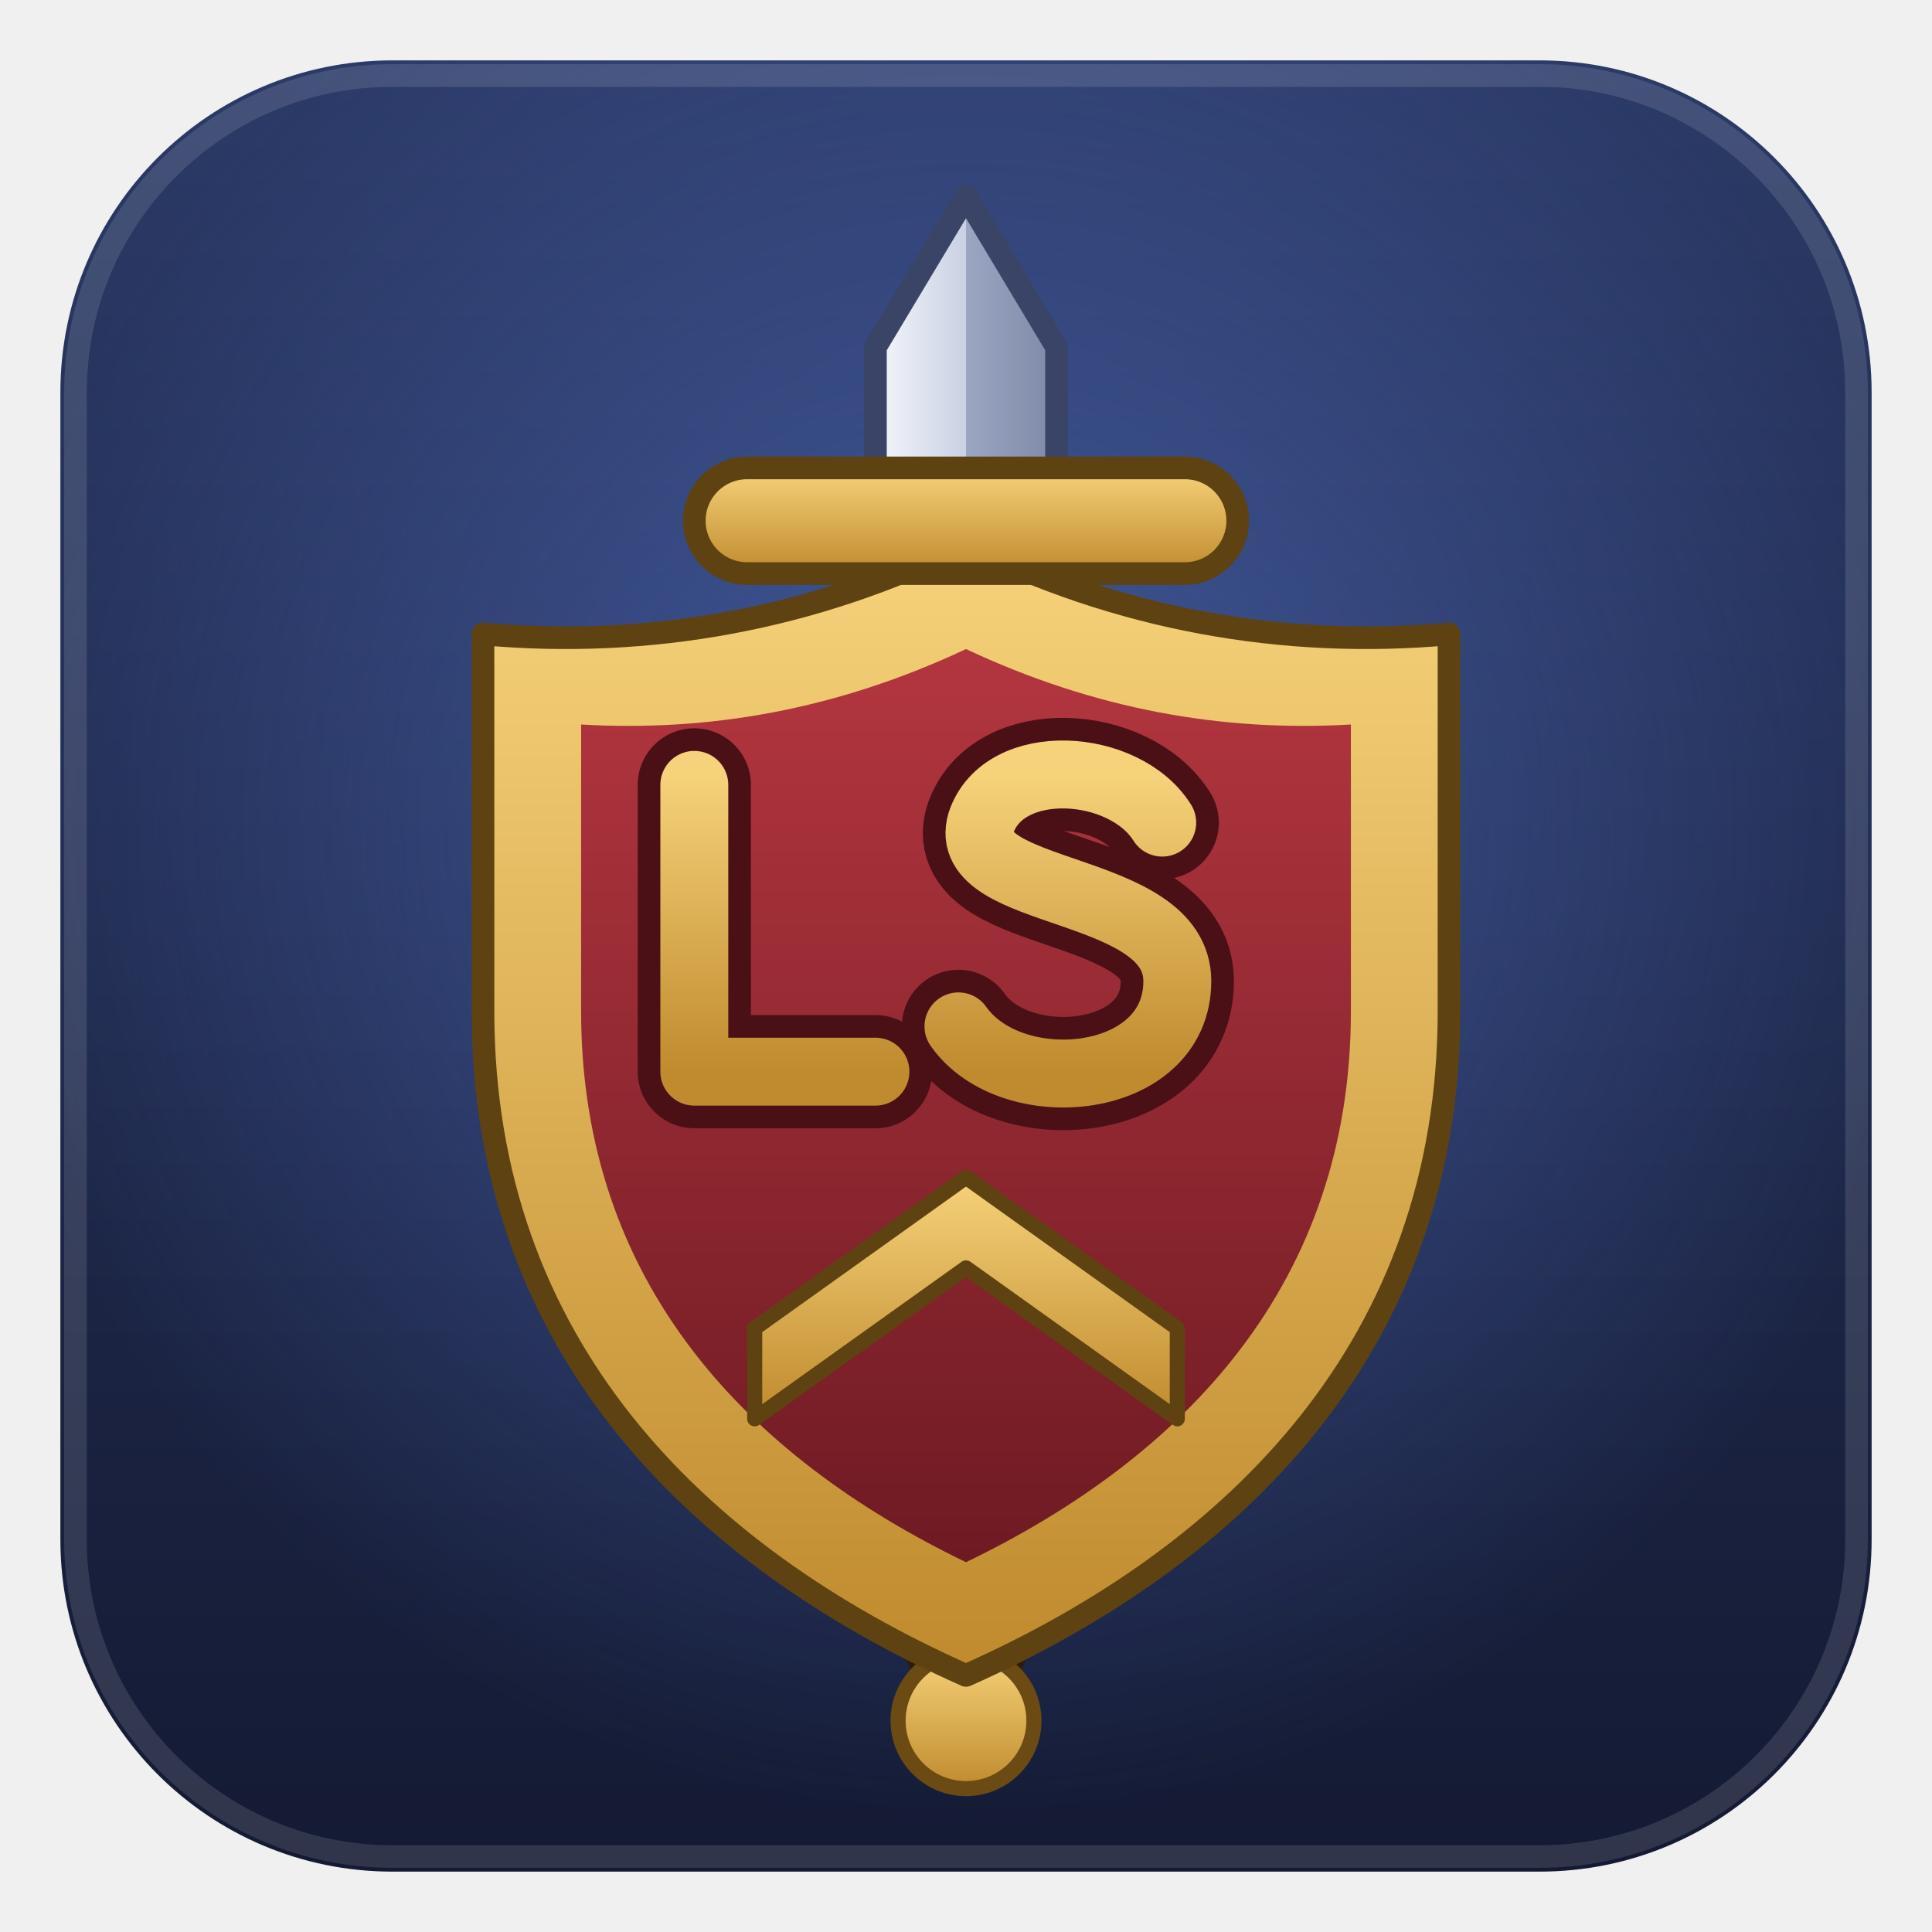
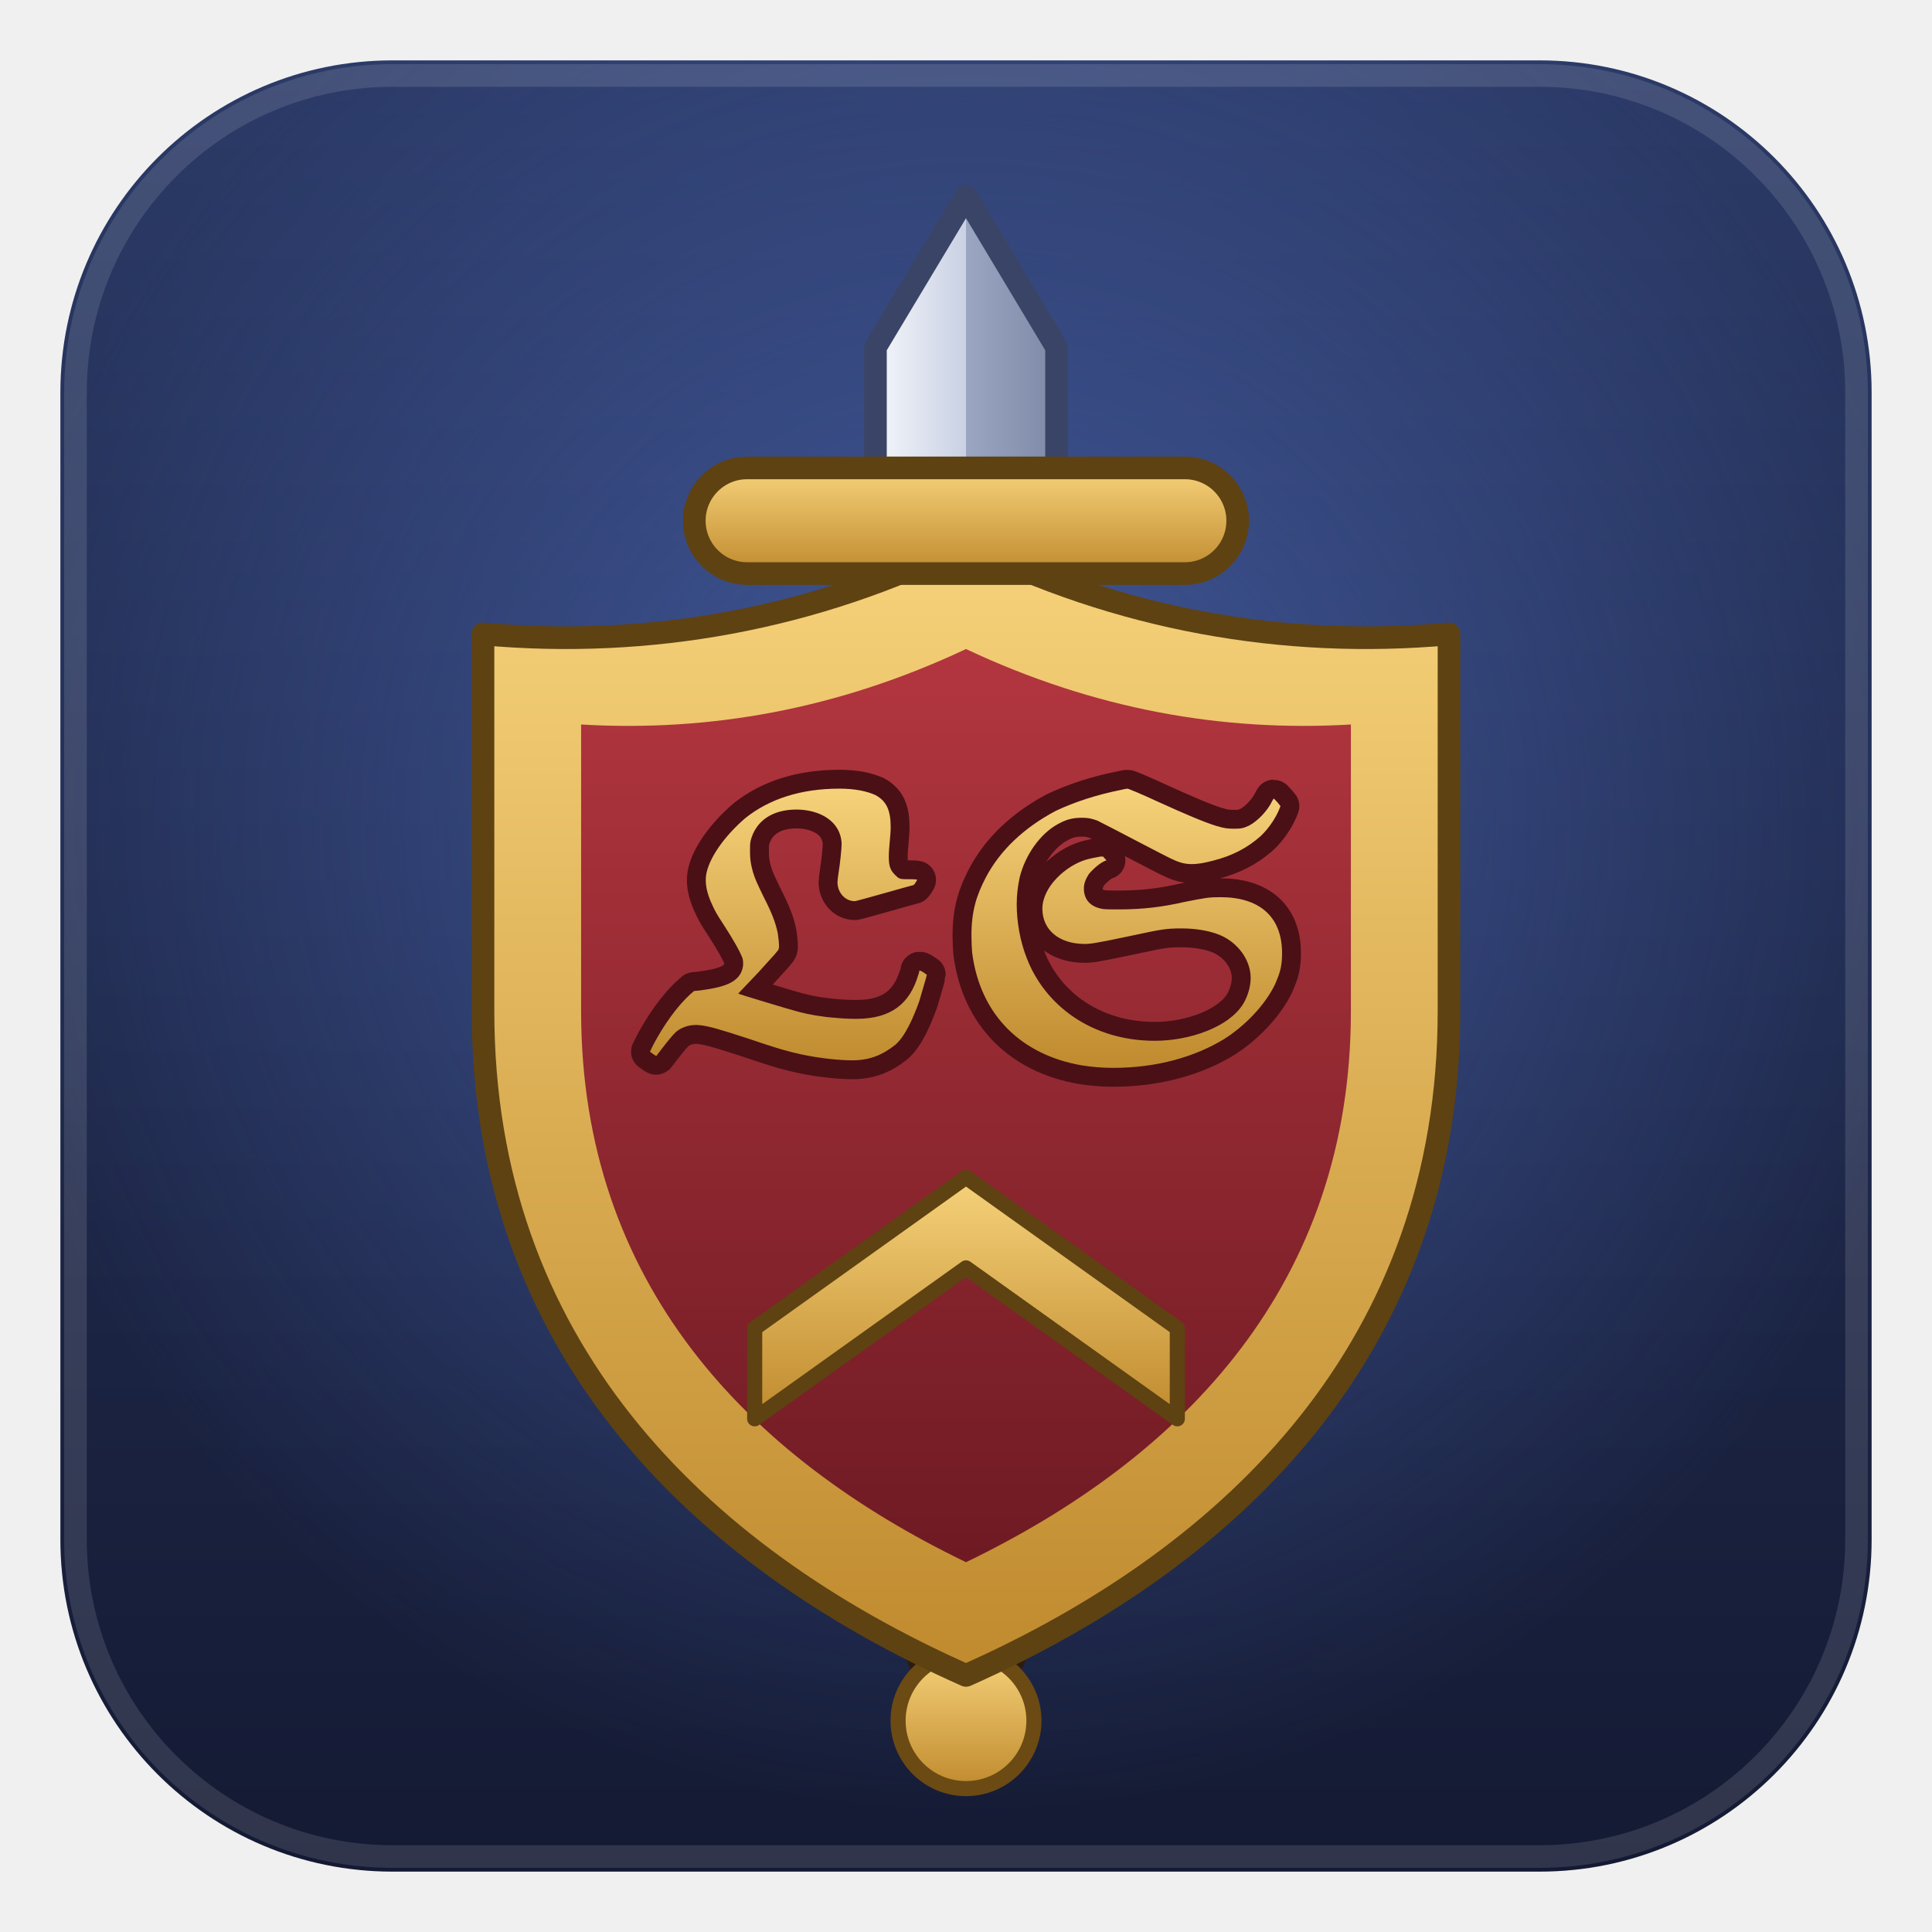
<svg xmlns="http://www.w3.org/2000/svg" width="256" height="256" viewBox="0 0 256 256">
  <defs>
    <linearGradient id="bg" x1="0" y1="0" x2="0" y2="1">
      <stop offset="0" stop-color="#2b3a67" />
      <stop offset="1" stop-color="#141a33" />
    </linearGradient>
    <radialGradient id="glow" cx="0.5" cy="0.42" r="0.55">
      <stop offset="0" stop-color="#5b7bd5" stop-opacity="0.55" />
      <stop offset="1" stop-color="#5b7bd5" stop-opacity="0" />
    </radialGradient>
    <linearGradient id="blade" x1="0" y1="0" x2="1" y2="0">
      <stop offset="0" stop-color="#f4f6fb" />
      <stop offset="0.5" stop-color="#c9d1e3" />
      <stop offset="0.5" stop-color="#9aa6c2" />
      <stop offset="1" stop-color="#7d89a6" />
    </linearGradient>
    <linearGradient id="gold" x1="0" y1="0" x2="0" y2="1">
      <stop offset="0" stop-color="#f6d27a" />
      <stop offset="1" stop-color="#c08a2e" />
    </linearGradient>
    <linearGradient id="face" x1="0" y1="0" x2="0" y2="1">
      <stop offset="0" stop-color="#b3363f" />
      <stop offset="1" stop-color="#6e1a23" />
    </linearGradient>
  </defs>
  <rect x="8" y="8" width="240" height="240" rx="44" fill="url(#bg)" />
  <rect x="8" y="8" width="240" height="240" rx="44" fill="url(#glow)" />
  <rect x="10" y="10" width="236" height="236" rx="42" fill="none" stroke="#ffffff" stroke-opacity="0.12" stroke-width="3" />
  <path d="M128 26 L140 46 L140 150 L116 150 L116 46 Z" fill="url(#blade)" stroke="#3a4466" stroke-width="3" stroke-linejoin="round" />
  <rect x="121" y="196" width="14" height="26" rx="3" fill="#5a3a22" stroke="#2c1c10" stroke-width="2" />
  <circle cx="128" cy="228" r="9" fill="url(#gold)" stroke="#6b4a14" stroke-width="2" />
  <path d="M128 72 C108 82 86 86 64 84 L64 134 C64 178 92 206 128 222 C164 206 192 178 192 134 L192 84 C170 86 148 82 128 72 Z" fill="url(#gold)" stroke="#5e4212" stroke-width="3" stroke-linejoin="round" />
  <path d="M128 86 C111 94 94 97 77 96 L77 134 C77 170 99 193 128 207 C157 193 179 170 179 134 L179 96 C162 97 145 94 128 86 Z" fill="url(#face)" />
-   <g fill="none" stroke-linecap="round" stroke-linejoin="round">
-     <path d="M92 104 V142 H116 M154 109 C149 101 133 100 130 109 C127 119 156 117 156 130 C156 144 134 146 127 136" stroke="#4a1016" stroke-width="15" />
-     <path d="M92 104 V142 H116 M154 109 C149 101 133 100 130 109 C127 119 156 117 156 130 C156 144 134 146 127 136" stroke="url(#gold)" stroke-width="9" />
-   </g>
+   <path d="M111.52 111.78 C111.52 112.47 111.31 114.45 111.12 115.61 C111.02 116.3 110.97 116.66 110.97 116.91 C110.97 118.2 111.92 119.41 113.27 119.41 C113.52 119.41 120.97 117.27 121.06 117.27 C121.12 117.27 121.42 116.81 121.52 116.61 C121.56 116.56 121.52 116.5 120.56 116.5 C119.38 116.5 119.17 116.5 118.77 116.09 C118.02 115.41 117.77 114.88 117.77 113.52 C117.77 112.36 118.02 110.67 118.02 109.62 C118.02 107.36 117.47 106.16 116.02 105.36 C114.81 104.81 113.22 104.5 111.22 104.5 C106.02 104.5 101.92 105.91 98.81 108.36 C95.97 110.78 93.88 113.78 93.56 115.98 C93.52 116.19 93.52 116.45 93.52 116.66 C93.52 117.61 93.81 118.7 94.38 119.91 C94.72 120.66 94.92 121.06 95.81 122.41 C97.27 124.66 98.06 126.11 98.38 126.95 C98.47 127.31 98.47 127.45 98.47 127.81 C98.27 130.36 95.52 130.86 92.67 131.25 L91.97 131.31 L91.52 131.7 C89.67 133.36 87.88 135.95 86.56 138.45 L86.12 139.36 C86.31 139.5 86.92 139.95 86.97 139.91 C87.02 139.86 87.31 139.45 87.67 139.0 C88.47 137.95 89.17 137.11 89.56 136.75 C90.22 136.16 91.22 135.81 92.27 135.81 C92.47 135.81 92.67 135.86 92.88 135.86 C94.02 136.0 95.42 136.41 98.97 137.56 C102.92 138.91 104.62 139.41 106.92 139.86 C108.92 140.25 111.31 140.5 112.92 140.5 C115.31 140.5 116.97 139.75 118.62 138.45 C119.97 137.31 121.06 134.75 121.81 132.66 C122.06 131.75 122.81 129.31 122.81 129.16 C122.81 129.16 121.81 128.41 121.81 128.66 C121.81 128.7 121.77 128.95 121.67 129.2 C120.56 132.95 118.12 135.0 113.47 135.0 C112.56 135.0 111.42 134.95 110.62 134.86 C108.97 134.75 107.06 134.41 105.77 134.06 C104.77 133.81 97.81 131.7 97.81 131.66 L100.52 128.81 C102.62 126.5 103.17 125.91 103.17 125.75 C103.22 125.66 103.22 125.5 103.22 125.31 C103.22 124.81 103.12 124.11 103.06 123.66 C102.77 122.25 102.27 120.95 101.17 118.81 C100.31 117.02 100.06 116.5 99.77 115.56 C99.47 114.45 99.38 113.88 99.38 112.78 C99.38 111.98 99.38 111.83 99.47 111.36 C100.17 108.73 102.38 107.27 105.52 107.27 C108.52 107.27 111.38 108.73 111.52 111.78 Z M143.77 125.08 C144.52 125.08 145.52 124.92 149.77 124.02 C153.77 123.17 154.38 123.02 156.56 123.02 C158.47 123.02 160.22 123.33 161.56 123.86 C164.02 124.86 165.72 127.2 165.72 129.58 C165.72 130.75 165.31 132.08 164.72 133.03 C162.88 136.05 157.72 137.91 153.02 137.91 C144.67 137.91 138.47 133.23 136.06 126.98 C135.17 124.75 134.72 122.16 134.72 119.8 C134.72 118.53 134.88 117.31 135.12 116.23 C135.88 113.2 137.88 110.45 140.17 109.2 C141.27 108.59 142.12 108.36 143.31 108.36 C144.17 108.36 144.47 108.42 145.38 108.72 C147.47 109.75 154.97 113.75 155.47 113.91 C156.31 114.31 157.06 114.5 157.92 114.5 C158.67 114.5 159.52 114.36 160.67 114.06 C163.27 113.41 165.27 112.36 167.02 110.81 C168.22 109.69 169.22 108.11 169.67 106.81 L169.27 106.31 C169.02 106.06 168.81 105.81 168.77 105.81 C168.77 105.81 168.67 105.95 168.56 106.16 C167.97 107.41 166.67 108.78 165.52 109.39 C164.77 109.75 164.42 109.81 163.52 109.81 C162.62 109.81 162.22 109.75 161.17 109.44 C159.47 108.91 157.02 107.86 153.52 106.27 C151.12 105.16 149.52 104.5 149.38 104.5 C149.31 104.5 148.97 104.56 148.56 104.66 C145.31 105.31 142.38 106.27 139.88 107.45 C135.67 109.69 132.52 112.66 130.62 116.28 C129.42 118.58 128.72 120.66 128.72 123.97 C128.72 124.81 128.77 125.66 128.81 126.19 C129.88 134.67 135.52 139.81 143.31 141.16 C144.56 141.36 145.97 141.5 147.47 141.5 C153.38 141.5 158.38 140.0 162.17 137.7 C164.88 136.0 167.62 133.23 168.97 130.38 C169.56 129.0 169.88 128.16 169.88 126.3 C169.88 121.36 166.77 118.88 161.72 118.88 C160.22 118.88 159.81 118.94 156.77 119.55 C154.12 120.16 151.42 120.5 148.38 120.5 C147.42 120.5 146.47 120.5 146.17 120.45 C144.56 120.2 143.62 119.28 143.62 117.72 C143.62 117.05 143.88 116.44 144.27 115.83 C144.81 115.17 145.88 114.2 146.62 114.0 L146.38 113.75 L146.17 113.5 L145.81 113.5 C145.38 113.56 144.38 113.77 143.88 113.92 C141.22 114.72 138.12 117.52 138.12 120.41 C138.12 123.17 140.27 125.08 143.77 125.08 Z M173.62 139.5" fill="url(#gold)" stroke="#4a1016" stroke-width="5" stroke-linejoin="round" paint-order="stroke" />
  <path d="M100 176 L128 156 L156 176 L156 188 L128 168 L100 188 Z" fill="url(#gold)" stroke="#5e4212" stroke-width="2" stroke-linejoin="round" />
  <rect x="92" y="62" width="72" height="14" rx="7" fill="url(#gold)" stroke="#5e4212" stroke-width="3" />
</svg>
